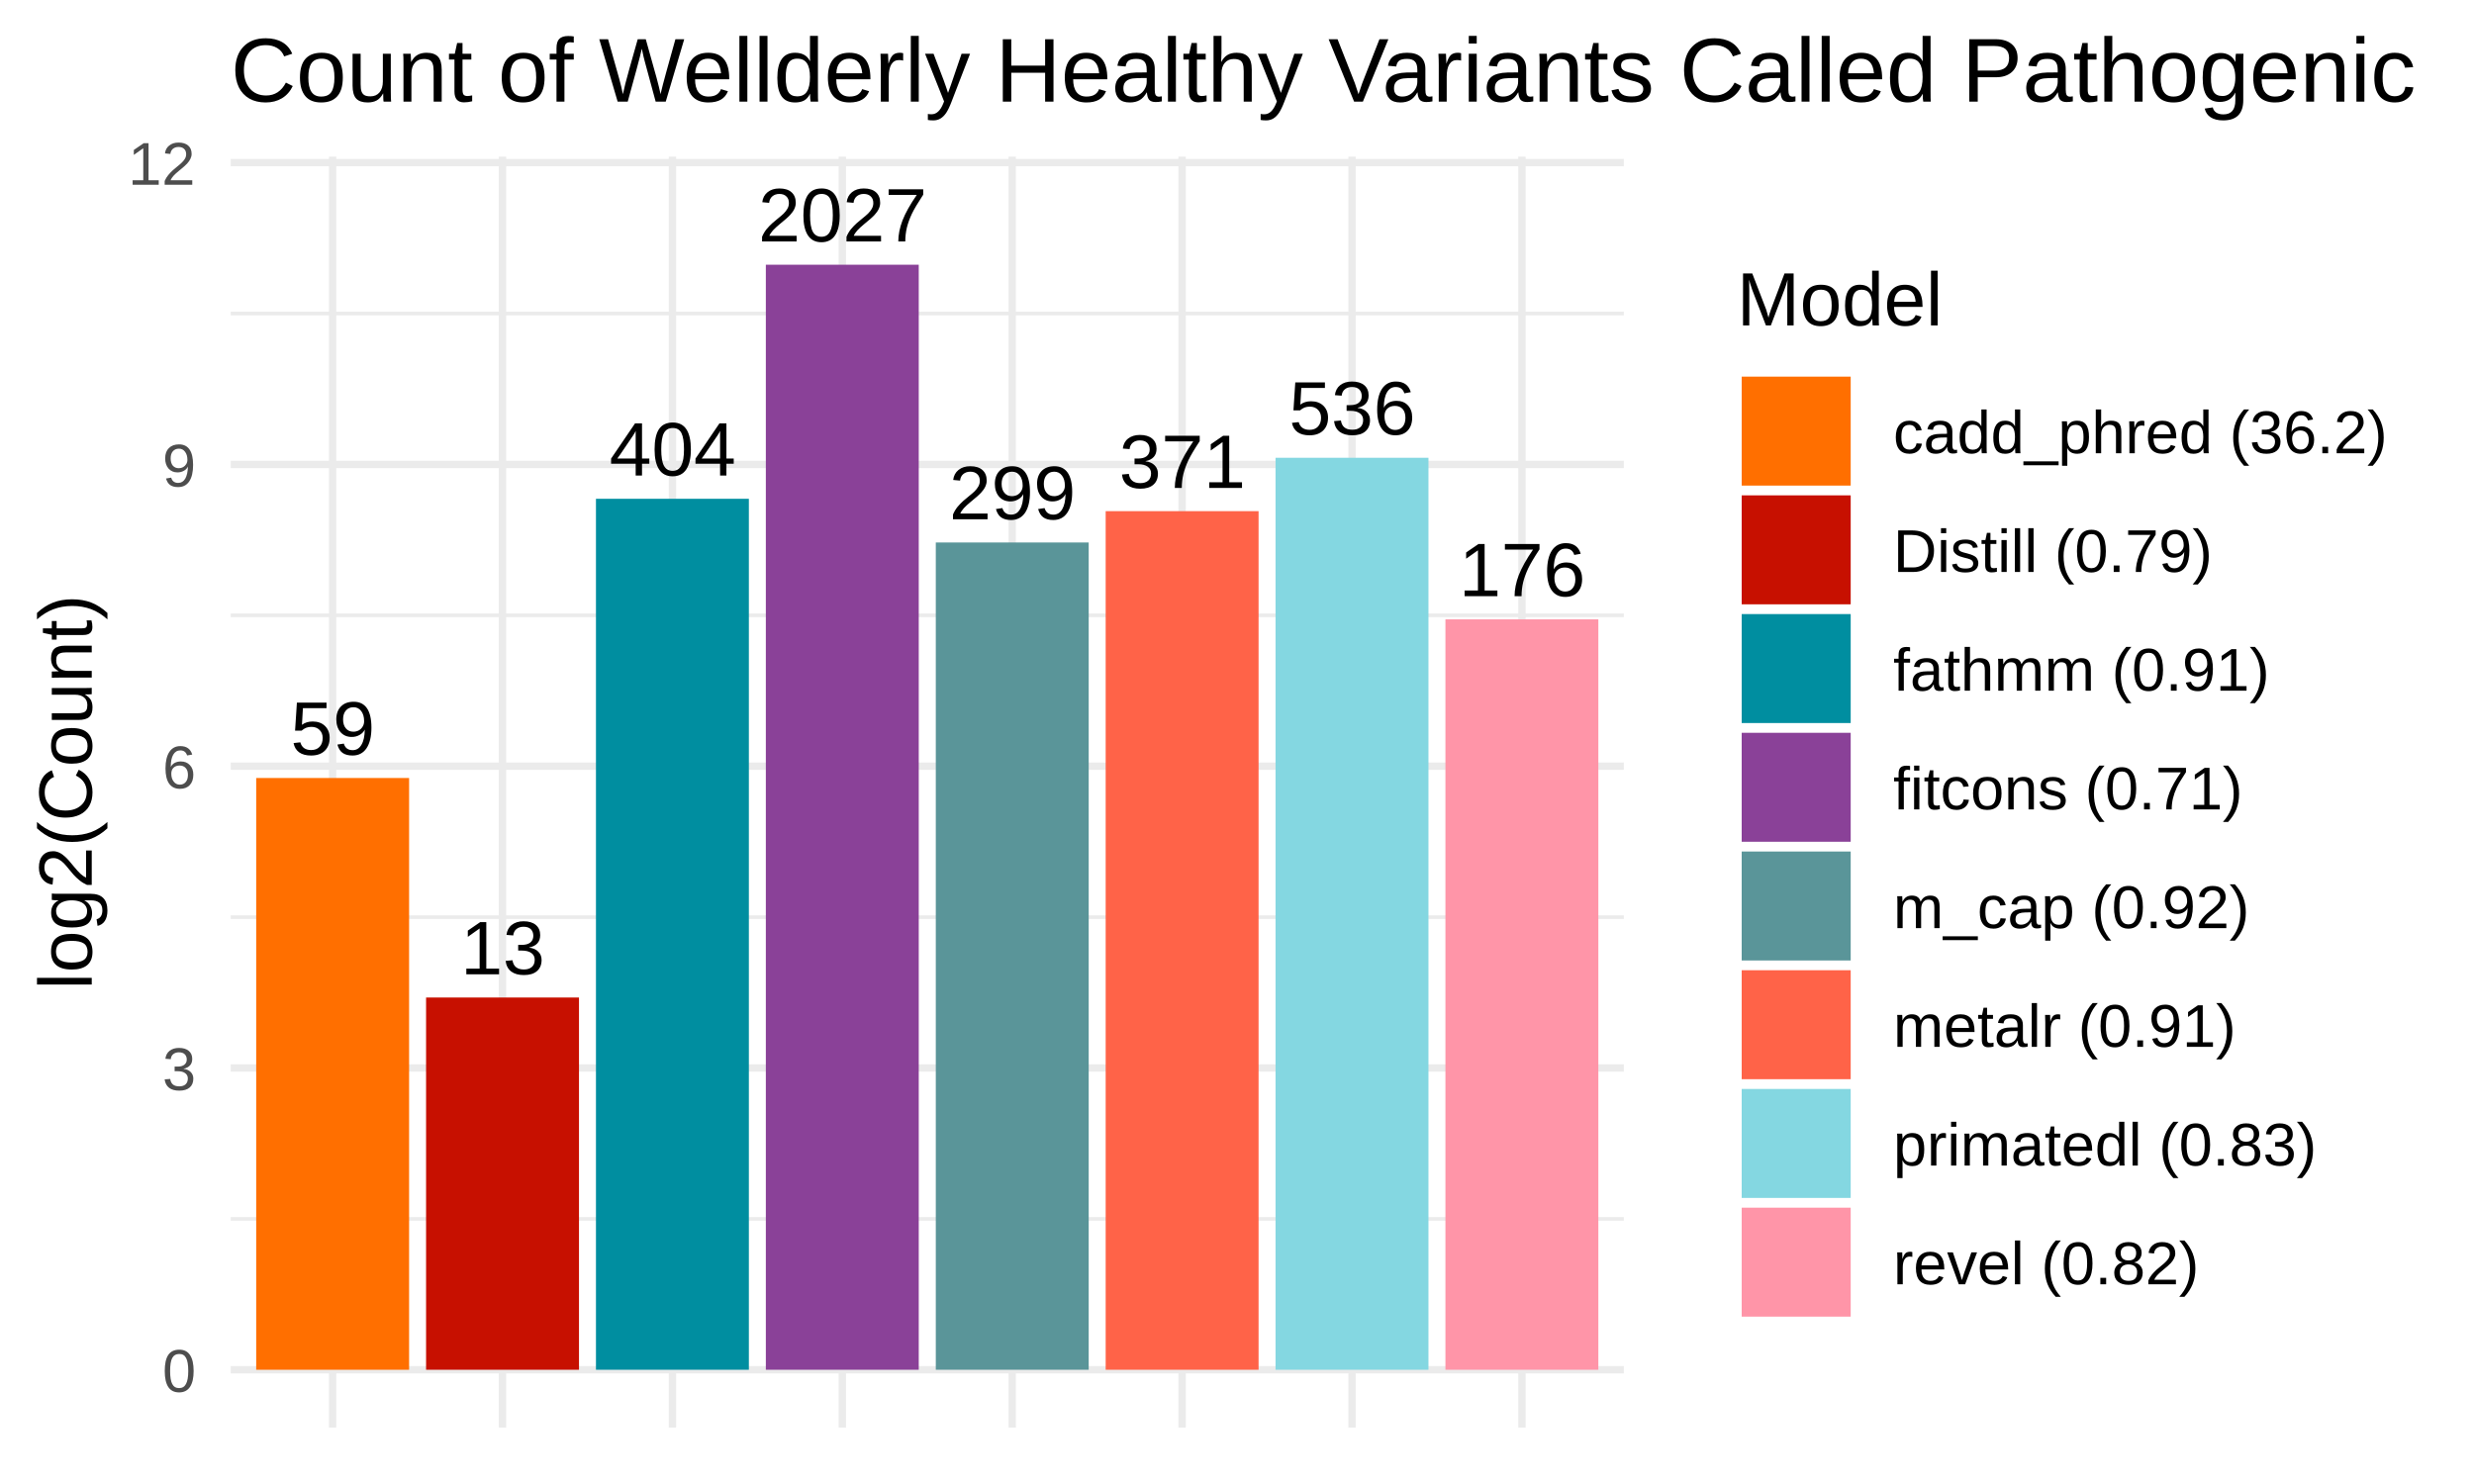
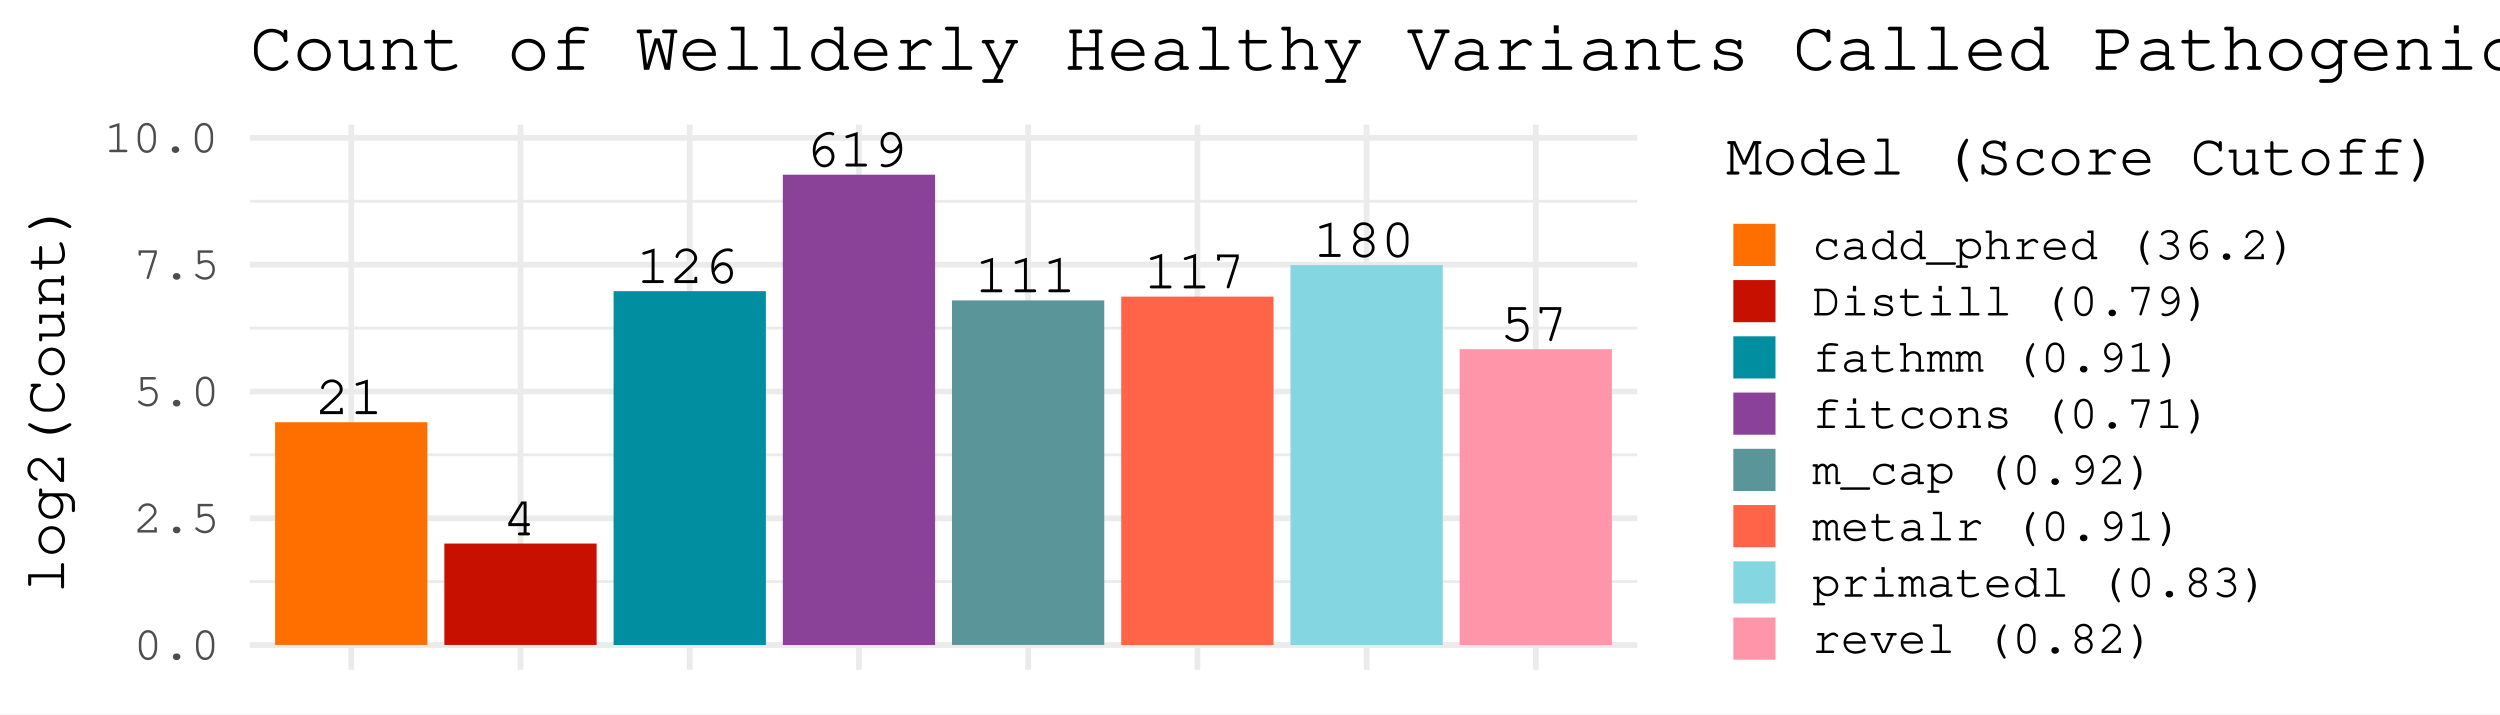
- <svg xmlns="http://www.w3.org/2000/svg" viewBox="0 0 360.00 216.00">
+ <svg xmlns="http://www.w3.org/2000/svg" viewBox="0 0 252.00 72.00">
  <defs>
    <style type="text/css">
    line, polyline, path, rect, circle {
      fill: none;
      stroke: #000000;
      stroke-linecap: round;
      stroke-linejoin: round;
      stroke-miterlimit: 10.00;
    }
  </style>
  </defs>
  <rect width="100%" height="100%" style="stroke: none; fill: #FFFFFF;" />
  <defs>
-     <clipPath id="cpMzMuNTY3N3wyMzYuMjkyfDIwNy43ODF8MjIuODAyNw==">
-       <rect x="33.57" y="22.80" width="202.72" height="184.98" />
+     <clipPath id="cpMjUuMTc1MXwxNjUuMDQ0fDY3LjUxNjh8MTIuNTU1Nw==">
+       <rect x="25.18" y="12.56" width="139.87" height="54.96" />
    </clipPath>
  </defs>
-   <polyline points="33.57,177.41 236.29,177.41 " style="stroke-width: 0.53; stroke: #EBEBEB; stroke-linecap: butt;" clip-path="url(#cpMzMuNTY3N3wyMzYuMjkyfDIwNy43ODF8MjIuODAyNw==)" />
-   <polyline points="33.57,133.49 236.29,133.49 " style="stroke-width: 0.53; stroke: #EBEBEB; stroke-linecap: butt;" clip-path="url(#cpMzMuNTY3N3wyMzYuMjkyfDIwNy43ODF8MjIuODAyNw==)" />
-   <polyline points="33.57,89.56 236.29,89.56 " style="stroke-width: 0.53; stroke: #EBEBEB; stroke-linecap: butt;" clip-path="url(#cpMzMuNTY3N3wyMzYuMjkyfDIwNy43ODF8MjIuODAyNw==)" />
-   <polyline points="33.57,45.63 236.29,45.63 " style="stroke-width: 0.53; stroke: #EBEBEB; stroke-linecap: butt;" clip-path="url(#cpMzMuNTY3N3wyMzYuMjkyfDIwNy43ODF8MjIuODAyNw==)" />
-   <polyline points="33.57,199.37 236.29,199.37 " style="stroke-width: 1.07; stroke: #EBEBEB; stroke-linecap: butt;" clip-path="url(#cpMzMuNTY3N3wyMzYuMjkyfDIwNy43ODF8MjIuODAyNw==)" />
-   <polyline points="33.57,155.45 236.29,155.45 " style="stroke-width: 1.07; stroke: #EBEBEB; stroke-linecap: butt;" clip-path="url(#cpMzMuNTY3N3wyMzYuMjkyfDIwNy43ODF8MjIuODAyNw==)" />
-   <polyline points="33.57,111.52 236.29,111.52 " style="stroke-width: 1.07; stroke: #EBEBEB; stroke-linecap: butt;" clip-path="url(#cpMzMuNTY3N3wyMzYuMjkyfDIwNy43ODF8MjIuODAyNw==)" />
-   <polyline points="33.57,67.60 236.29,67.60 " style="stroke-width: 1.07; stroke: #EBEBEB; stroke-linecap: butt;" clip-path="url(#cpMzMuNTY3N3wyMzYuMjkyfDIwNy43ODF8MjIuODAyNw==)" />
-   <polyline points="33.57,23.67 236.29,23.67 " style="stroke-width: 1.07; stroke: #EBEBEB; stroke-linecap: butt;" clip-path="url(#cpMzMuNTY3N3wyMzYuMjkyfDIwNy43ODF8MjIuODAyNw==)" />
-   <polyline points="48.40,207.78 48.40,22.80 " style="stroke-width: 1.07; stroke: #EBEBEB; stroke-linecap: butt;" clip-path="url(#cpMzMuNTY3N3wyMzYuMjkyfDIwNy43ODF8MjIuODAyNw==)" />
-   <polyline points="73.12,207.78 73.12,22.80 " style="stroke-width: 1.07; stroke: #EBEBEB; stroke-linecap: butt;" clip-path="url(#cpMzMuNTY3N3wyMzYuMjkyfDIwNy43ODF8MjIuODAyNw==)" />
-   <polyline points="97.85,207.78 97.85,22.80 " style="stroke-width: 1.07; stroke: #EBEBEB; stroke-linecap: butt;" clip-path="url(#cpMzMuNTY3N3wyMzYuMjkyfDIwNy43ODF8MjIuODAyNw==)" />
-   <polyline points="122.57,207.78 122.57,22.80 " style="stroke-width: 1.07; stroke: #EBEBEB; stroke-linecap: butt;" clip-path="url(#cpMzMuNTY3N3wyMzYuMjkyfDIwNy43ODF8MjIuODAyNw==)" />
-   <polyline points="147.29,207.78 147.29,22.80 " style="stroke-width: 1.07; stroke: #EBEBEB; stroke-linecap: butt;" clip-path="url(#cpMzMuNTY3N3wyMzYuMjkyfDIwNy43ODF8MjIuODAyNw==)" />
-   <polyline points="172.01,207.78 172.01,22.80 " style="stroke-width: 1.07; stroke: #EBEBEB; stroke-linecap: butt;" clip-path="url(#cpMzMuNTY3N3wyMzYuMjkyfDIwNy43ODF8MjIuODAyNw==)" />
-   <polyline points="196.74,207.78 196.74,22.80 " style="stroke-width: 1.07; stroke: #EBEBEB; stroke-linecap: butt;" clip-path="url(#cpMzMuNTY3N3wyMzYuMjkyfDIwNy43ODF8MjIuODAyNw==)" />
-   <polyline points="221.46,207.78 221.46,22.80 " style="stroke-width: 1.07; stroke: #EBEBEB; stroke-linecap: butt;" clip-path="url(#cpMzMuNTY3N3wyMzYuMjkyfDIwNy43ODF8MjIuODAyNw==)" />
-   <rect x="37.28" y="113.24" width="22.25" height="86.13" style="stroke-width: 1.07; stroke: none; stroke-linecap: butt; fill: #FF6F00;" clip-path="url(#cpMzMuNTY3N3wyMzYuMjkyfDIwNy43ODF8MjIuODAyNw==)" />
-   <rect x="62.00" y="145.19" width="22.25" height="54.18" style="stroke-width: 1.07; stroke: none; stroke-linecap: butt; fill: #C71000;" clip-path="url(#cpMzMuNTY3N3wyMzYuMjkyfDIwNy43ODF8MjIuODAyNw==)" />
-   <rect x="86.72" y="72.60" width="22.25" height="126.77" style="stroke-width: 1.07; stroke: none; stroke-linecap: butt; fill: #008EA0;" clip-path="url(#cpMzMuNTY3N3wyMzYuMjkyfDIwNy43ODF8MjIuODAyNw==)" />
-   <rect x="111.44" y="38.53" width="22.25" height="160.84" style="stroke-width: 1.07; stroke: none; stroke-linecap: butt; fill: #8A4198;" clip-path="url(#cpMzMuNTY3N3wyMzYuMjkyfDIwNy43ODF8MjIuODAyNw==)" />
-   <rect x="136.17" y="78.96" width="22.25" height="120.41" style="stroke-width: 1.07; stroke: none; stroke-linecap: butt; fill: #5A9599;" clip-path="url(#cpMzMuNTY3N3wyMzYuMjkyfDIwNy43ODF8MjIuODAyNw==)" />
-   <rect x="160.89" y="74.40" width="22.25" height="124.97" style="stroke-width: 1.07; stroke: none; stroke-linecap: butt; fill: #FF6348;" clip-path="url(#cpMzMuNTY3N3wyMzYuMjkyfDIwNy43ODF8MjIuODAyNw==)" />
-   <rect x="185.61" y="66.63" width="22.25" height="132.74" style="stroke-width: 1.07; stroke: none; stroke-linecap: butt; fill: #84D7E1;" clip-path="url(#cpMzMuNTY3N3wyMzYuMjkyfDIwNy43ODF8MjIuODAyNw==)" />
-   <rect x="210.33" y="90.15" width="22.25" height="109.22" style="stroke-width: 1.07; stroke: none; stroke-linecap: butt; fill: #FF95A8;" clip-path="url(#cpMzMuNTY3N3wyMzYuMjkyfDIwNy43ODF8MjIuODAyNw==)" />
-   <g clip-path="url(#cpMzMuNTY3N3wyMzYuMjkyfDIwNy43ODF8MjIuODAyNw==)">
-     <text x="42.28" y="109.86" style="font-size: 11.04px; font-family: Arial;" textLength="12.24px" lengthAdjust="spacingAndGlyphs">59</text>
+   <polyline points="25.18,58.63 165.04,58.63 " style="stroke-width: 0.29; stroke: #EBEBEB; stroke-linecap: butt;" clip-path="url(#cpMjUuMTc1MXwxNjUuMDQ0fDY3LjUxNjh8MTIuNTU1Nw==)" />
+   <polyline points="25.18,45.85 165.04,45.85 " style="stroke-width: 0.29; stroke: #EBEBEB; stroke-linecap: butt;" clip-path="url(#cpMjUuMTc1MXwxNjUuMDQ0fDY3LjUxNjh8MTIuNTU1Nw==)" />
+   <polyline points="25.18,33.07 165.04,33.07 " style="stroke-width: 0.29; stroke: #EBEBEB; stroke-linecap: butt;" clip-path="url(#cpMjUuMTc1MXwxNjUuMDQ0fDY3LjUxNjh8MTIuNTU1Nw==)" />
+   <polyline points="25.18,20.29 165.04,20.29 " style="stroke-width: 0.29; stroke: #EBEBEB; stroke-linecap: butt;" clip-path="url(#cpMjUuMTc1MXwxNjUuMDQ0fDY3LjUxNjh8MTIuNTU1Nw==)" />
+   <polyline points="25.18,65.02 165.04,65.02 " style="stroke-width: 0.58; stroke: #EBEBEB; stroke-linecap: butt;" clip-path="url(#cpMjUuMTc1MXwxNjUuMDQ0fDY3LjUxNjh8MTIuNTU1Nw==)" />
+   <polyline points="25.18,52.24 165.04,52.24 " style="stroke-width: 0.58; stroke: #EBEBEB; stroke-linecap: butt;" clip-path="url(#cpMjUuMTc1MXwxNjUuMDQ0fDY3LjUxNjh8MTIuNTU1Nw==)" />
+   <polyline points="25.18,39.46 165.04,39.46 " style="stroke-width: 0.58; stroke: #EBEBEB; stroke-linecap: butt;" clip-path="url(#cpMjUuMTc1MXwxNjUuMDQ0fDY3LjUxNjh8MTIuNTU1Nw==)" />
+   <polyline points="25.18,26.68 165.04,26.68 " style="stroke-width: 0.58; stroke: #EBEBEB; stroke-linecap: butt;" clip-path="url(#cpMjUuMTc1MXwxNjUuMDQ0fDY3LjUxNjh8MTIuNTU1Nw==)" />
+   <polyline points="25.18,13.90 165.04,13.90 " style="stroke-width: 0.58; stroke: #EBEBEB; stroke-linecap: butt;" clip-path="url(#cpMjUuMTc1MXwxNjUuMDQ0fDY3LjUxNjh8MTIuNTU1Nw==)" />
+   <polyline points="35.41,67.52 35.41,12.56 " style="stroke-width: 0.58; stroke: #EBEBEB; stroke-linecap: butt;" clip-path="url(#cpMjUuMTc1MXwxNjUuMDQ0fDY3LjUxNjh8MTIuNTU1Nw==)" />
+   <polyline points="52.47,67.52 52.47,12.56 " style="stroke-width: 0.58; stroke: #EBEBEB; stroke-linecap: butt;" clip-path="url(#cpMjUuMTc1MXwxNjUuMDQ0fDY3LjUxNjh8MTIuNTU1Nw==)" />
+   <polyline points="69.52,67.52 69.52,12.56 " style="stroke-width: 0.58; stroke: #EBEBEB; stroke-linecap: butt;" clip-path="url(#cpMjUuMTc1MXwxNjUuMDQ0fDY3LjUxNjh8MTIuNTU1Nw==)" />
+   <polyline points="86.58,67.52 86.58,12.56 " style="stroke-width: 0.58; stroke: #EBEBEB; stroke-linecap: butt;" clip-path="url(#cpMjUuMTc1MXwxNjUuMDQ0fDY3LjUxNjh8MTIuNTU1Nw==)" />
+   <polyline points="103.64,67.52 103.64,12.56 " style="stroke-width: 0.58; stroke: #EBEBEB; stroke-linecap: butt;" clip-path="url(#cpMjUuMTc1MXwxNjUuMDQ0fDY3LjUxNjh8MTIuNTU1Nw==)" />
+   <polyline points="120.70,67.52 120.70,12.56 " style="stroke-width: 0.58; stroke: #EBEBEB; stroke-linecap: butt;" clip-path="url(#cpMjUuMTc1MXwxNjUuMDQ0fDY3LjUxNjh8MTIuNTU1Nw==)" />
+   <polyline points="137.75,67.52 137.75,12.56 " style="stroke-width: 0.58; stroke: #EBEBEB; stroke-linecap: butt;" clip-path="url(#cpMjUuMTc1MXwxNjUuMDQ0fDY3LjUxNjh8MTIuNTU1Nw==)" />
+   <polyline points="154.81,67.52 154.81,12.56 " style="stroke-width: 0.58; stroke: #EBEBEB; stroke-linecap: butt;" clip-path="url(#cpMjUuMTc1MXwxNjUuMDQ0fDY3LjUxNjh8MTIuNTU1Nw==)" />
+   <rect x="27.73" y="42.56" width="15.35" height="22.45" style="stroke-width: 1.07; stroke: none; stroke-linecap: butt; fill: #FF6F00;" clip-path="url(#cpMjUuMTc1MXwxNjUuMDQ0fDY3LjUxNjh8MTIuNTU1Nw==)" />
+   <rect x="44.79" y="54.79" width="15.35" height="10.22" style="stroke-width: 1.07; stroke: none; stroke-linecap: butt; fill: #C71000;" clip-path="url(#cpMjUuMTc1MXwxNjUuMDQ0fDY3LjUxNjh8MTIuNTU1Nw==)" />
+   <rect x="61.85" y="29.35" width="15.35" height="35.67" style="stroke-width: 1.07; stroke: none; stroke-linecap: butt; fill: #008EA0;" clip-path="url(#cpMjUuMTc1MXwxNjUuMDQ0fDY3LjUxNjh8MTIuNTU1Nw==)" />
+   <rect x="78.91" y="17.61" width="15.35" height="47.41" style="stroke-width: 1.07; stroke: none; stroke-linecap: butt; fill: #8A4198;" clip-path="url(#cpMjUuMTc1MXwxNjUuMDQ0fDY3LjUxNjh8MTIuNTU1Nw==)" />
+   <rect x="95.96" y="30.28" width="15.35" height="34.73" style="stroke-width: 1.07; stroke: none; stroke-linecap: butt; fill: #5A9599;" clip-path="url(#cpMjUuMTc1MXwxNjUuMDQ0fDY3LjUxNjh8MTIuNTU1Nw==)" />
+   <rect x="113.02" y="29.90" width="15.35" height="35.12" style="stroke-width: 1.07; stroke: none; stroke-linecap: butt; fill: #FF6348;" clip-path="url(#cpMjUuMTc1MXwxNjUuMDQ0fDY3LjUxNjh8MTIuNTU1Nw==)" />
+   <rect x="130.08" y="26.72" width="15.35" height="38.30" style="stroke-width: 1.07; stroke: none; stroke-linecap: butt; fill: #84D7E1;" clip-path="url(#cpMjUuMTc1MXwxNjUuMDQ0fDY3LjUxNjh8MTIuNTU1Nw==)" />
+   <rect x="147.13" y="35.20" width="15.35" height="29.82" style="stroke-width: 1.07; stroke: none; stroke-linecap: butt; fill: #FF95A8;" clip-path="url(#cpMjUuMTc1MXwxNjUuMDQ0fDY3LjUxNjh8MTIuNTU1Nw==)" />
+   <g clip-path="url(#cpMjUuMTc1MXwxNjUuMDQ0fDY3LjUxNjh8MTIuNTU1Nw==)">
+     <text x="31.81" y="41.74" style="font-size: 5.69px; font-family: Courier;" textLength="7.20px" lengthAdjust="spacingAndGlyphs">21</text>
  </g>
-   <g clip-path="url(#cpMzMuNTY3N3wyMzYuMjkyfDIwNy43ODF8MjIuODAyNw==)">
-     <text x="67.01" y="141.81" style="font-size: 11.04px; font-family: Arial;" textLength="12.24px" lengthAdjust="spacingAndGlyphs">13</text>
+   <g clip-path="url(#cpMjUuMTc1MXwxNjUuMDQ0fDY3LjUxNjh8MTIuNTU1Nw==)">
+     <text x="50.67" y="53.97" style="font-size: 5.69px; font-family: Courier;" textLength="3.60px" lengthAdjust="spacingAndGlyphs">4</text>
  </g>
-   <g clip-path="url(#cpMzMuNTY3N3wyMzYuMjkyfDIwNy43ODF8MjIuODAyNw==)">
-     <text x="88.67" y="69.22" style="font-size: 11.04px; font-family: Arial;" textLength="18.35px" lengthAdjust="spacingAndGlyphs">404</text>
+   <g clip-path="url(#cpMjUuMTc1MXwxNjUuMDQ0fDY3LjUxNjh8MTIuNTU1Nw==)">
+     <text x="64.12" y="28.53" style="font-size: 5.69px; font-family: Courier;" textLength="10.80px" lengthAdjust="spacingAndGlyphs">126</text>
  </g>
-   <g clip-path="url(#cpMzMuNTY3N3wyMzYuMjkyfDIwNy43ODF8MjIuODAyNw==)">
-     <text x="110.33" y="35.15" style="font-size: 11.04px; font-family: Arial;" textLength="24.47px" lengthAdjust="spacingAndGlyphs">2027</text>
+   <g clip-path="url(#cpMjUuMTc1MXwxNjUuMDQ0fDY3LjUxNjh8MTIuNTU1Nw==)">
+     <text x="81.18" y="16.79" style="font-size: 5.69px; font-family: Courier;" textLength="10.80px" lengthAdjust="spacingAndGlyphs">619</text>
  </g>
-   <g clip-path="url(#cpMzMuNTY3N3wyMzYuMjkyfDIwNy43ODF8MjIuODAyNw==)">
-     <text x="138.11" y="75.58" style="font-size: 11.04px; font-family: Arial;" textLength="18.35px" lengthAdjust="spacingAndGlyphs">299</text>
+   <g clip-path="url(#cpMjUuMTc1MXwxNjUuMDQ0fDY3LjUxNjh8MTIuNTU1Nw==)">
+     <text x="98.24" y="29.46" style="font-size: 5.69px; font-family: Courier;" textLength="10.80px" lengthAdjust="spacingAndGlyphs">111</text>
  </g>
-   <g clip-path="url(#cpMzMuNTY3N3wyMzYuMjkyfDIwNy43ODF8MjIuODAyNw==)">
-     <text x="162.84" y="71.02" style="font-size: 11.04px; font-family: Arial;" textLength="18.35px" lengthAdjust="spacingAndGlyphs">371</text>
+   <g clip-path="url(#cpMjUuMTc1MXwxNjUuMDQ0fDY3LjUxNjh8MTIuNTU1Nw==)">
+     <text x="115.29" y="29.07" style="font-size: 5.69px; font-family: Courier;" textLength="10.80px" lengthAdjust="spacingAndGlyphs">117</text>
  </g>
-   <g clip-path="url(#cpMzMuNTY3N3wyMzYuMjkyfDIwNy43ODF8MjIuODAyNw==)">
-     <text x="187.56" y="63.25" style="font-size: 11.04px; font-family: Arial;" textLength="18.35px" lengthAdjust="spacingAndGlyphs">536</text>
+   <g clip-path="url(#cpMjUuMTc1MXwxNjUuMDQ0fDY3LjUxNjh8MTIuNTU1Nw==)">
+     <text x="132.35" y="25.90" style="font-size: 5.69px; font-family: Courier;" textLength="10.80px" lengthAdjust="spacingAndGlyphs">180</text>
  </g>
-   <g clip-path="url(#cpMzMuNTY3N3wyMzYuMjkyfDIwNy43ODF8MjIuODAyNw==)">
-     <text x="212.28" y="86.77" style="font-size: 11.04px; font-family: Arial;" textLength="18.35px" lengthAdjust="spacingAndGlyphs">176</text>
+   <g clip-path="url(#cpMjUuMTc1MXwxNjUuMDQ0fDY3LjUxNjh8MTIuNTU1Nw==)">
+     <text x="151.21" y="34.38" style="font-size: 5.69px; font-family: Courier;" textLength="7.20px" lengthAdjust="spacingAndGlyphs">57</text>
  </g>
  <defs>
-     <clipPath id="cpMHwzNjB8MjE2fDA=">
-       <rect x="0.00" y="0.00" width="360.00" height="216.00" />
+     <clipPath id="cpMHwyNTJ8NzJ8MA==">
+       <rect x="0.00" y="0.00" width="252.00" height="72.00" />
    </clipPath>
  </defs>
-   <g clip-path="url(#cpMHwzNjB8MjE2fDA=)">
-     <text x="23.63" y="202.59" style="font-size: 8.80px; fill: #4D4D4D; font-family: Arial;" textLength="5.01px" lengthAdjust="spacingAndGlyphs">0</text>
+   <g clip-path="url(#cpMHwyNTJ8NzJ8MA==)">
+     <text x="13.48" y="66.46" style="font-size: 4.80px; fill: #4D4D4D; font-family: Courier;" textLength="9.00px" lengthAdjust="spacingAndGlyphs">0.0</text>
  </g>
-   <g clip-path="url(#cpMHwzNjB8MjE2fDA=)">
-     <text x="23.63" y="158.67" style="font-size: 8.80px; fill: #4D4D4D; font-family: Arial;" textLength="5.01px" lengthAdjust="spacingAndGlyphs">3</text>
+   <g clip-path="url(#cpMHwyNTJ8NzJ8MA==)">
+     <text x="13.48" y="53.68" style="font-size: 4.80px; fill: #4D4D4D; font-family: Courier;" textLength="9.00px" lengthAdjust="spacingAndGlyphs">2.5</text>
  </g>
-   <g clip-path="url(#cpMHwzNjB8MjE2fDA=)">
-     <text x="23.63" y="114.74" style="font-size: 8.80px; fill: #4D4D4D; font-family: Arial;" textLength="5.01px" lengthAdjust="spacingAndGlyphs">6</text>
+   <g clip-path="url(#cpMHwyNTJ8NzJ8MA==)">
+     <text x="13.48" y="40.90" style="font-size: 4.80px; fill: #4D4D4D; font-family: Courier;" textLength="9.00px" lengthAdjust="spacingAndGlyphs">5.0</text>
  </g>
-   <g clip-path="url(#cpMHwzNjB8MjE2fDA=)">
-     <text x="23.63" y="70.82" style="font-size: 8.80px; fill: #4D4D4D; font-family: Arial;" textLength="5.01px" lengthAdjust="spacingAndGlyphs">9</text>
+   <g clip-path="url(#cpMHwyNTJ8NzJ8MA==)">
+     <text x="13.48" y="28.12" style="font-size: 4.80px; fill: #4D4D4D; font-family: Courier;" textLength="9.00px" lengthAdjust="spacingAndGlyphs">7.5</text>
  </g>
-   <g clip-path="url(#cpMHwzNjB8MjE2fDA=)">
-     <text x="18.63" y="26.89" style="font-size: 8.80px; fill: #4D4D4D; font-family: Arial;" textLength="10.01px" lengthAdjust="spacingAndGlyphs">12</text>
+   <g clip-path="url(#cpMHwyNTJ8NzJ8MA==)">
+     <text x="10.48" y="15.34" style="font-size: 4.80px; fill: #4D4D4D; font-family: Courier;" textLength="12.00px" lengthAdjust="spacingAndGlyphs">10.0</text>
  </g>
-   <g clip-path="url(#cpMHwzNjB8MjE2fDA=)">
-     <text transform="translate(13.35,144.03) rotate(-90)" style="font-size: 11.00px; font-family: Arial;" textLength="57.48px" lengthAdjust="spacingAndGlyphs">log2(Count)</text>
+   <g clip-path="url(#cpMHwyNTJ8NzJ8MA==)">
+     <text transform="translate(6.46,59.84) rotate(-90)" style="font-size: 6.00px; font-family: Courier;" textLength="39.61px" lengthAdjust="spacingAndGlyphs">log2(Count)</text>
  </g>
-   <g clip-path="url(#cpMHwzNjB8MjE2fDA=)">
-     <text x="252.73" y="47.37" style="font-size: 11.00px; font-family: Arial;" textLength="29.96px" lengthAdjust="spacingAndGlyphs">Model</text>
+   <g clip-path="url(#cpMHwyNTJ8NzJ8MA==)">
+     <text x="174.01" y="17.60" style="font-size: 6.00px; font-family: Courier;" textLength="72.01px" lengthAdjust="spacingAndGlyphs">Model (Score Cutoff)</text>
  </g>
-   <rect x="253.44" y="54.82" width="15.86" height="15.86" style="stroke-width: 1.07; stroke: none; stroke-linejoin: miter; fill: #FF6F00;" clip-path="url(#cpMHwzNjB8MjE2fDA=)" />
-   <rect x="253.44" y="72.10" width="15.86" height="15.86" style="stroke-width: 1.07; stroke: none; stroke-linejoin: miter; fill: #C71000;" clip-path="url(#cpMHwzNjB8MjE2fDA=)" />
-   <rect x="253.44" y="89.38" width="15.86" height="15.86" style="stroke-width: 1.07; stroke: none; stroke-linejoin: miter; fill: #008EA0;" clip-path="url(#cpMHwzNjB8MjE2fDA=)" />
-   <rect x="253.44" y="106.66" width="15.86" height="15.86" style="stroke-width: 1.07; stroke: none; stroke-linejoin: miter; fill: #8A4198;" clip-path="url(#cpMHwzNjB8MjE2fDA=)" />
-   <rect x="253.44" y="123.94" width="15.86" height="15.86" style="stroke-width: 1.07; stroke: none; stroke-linejoin: miter; fill: #5A9599;" clip-path="url(#cpMHwzNjB8MjE2fDA=)" />
-   <rect x="253.44" y="141.22" width="15.86" height="15.86" style="stroke-width: 1.07; stroke: none; stroke-linejoin: miter; fill: #FF6348;" clip-path="url(#cpMHwzNjB8MjE2fDA=)" />
-   <rect x="253.44" y="158.50" width="15.86" height="15.86" style="stroke-width: 1.07; stroke: none; stroke-linejoin: miter; fill: #84D7E1;" clip-path="url(#cpMHwzNjB8MjE2fDA=)" />
-   <rect x="253.44" y="175.78" width="15.86" height="15.86" style="stroke-width: 1.07; stroke: none; stroke-linejoin: miter; fill: #FF95A8;" clip-path="url(#cpMHwzNjB8MjE2fDA=)" />
-   <g clip-path="url(#cpMHwzNjB8MjE2fDA=)">
-     <text x="275.49" y="65.97" style="font-size: 8.80px; font-family: Arial;" textLength="73.55px" lengthAdjust="spacingAndGlyphs">cadd_phred (36.2)</text>
+   <rect x="174.72" y="22.56" width="4.25" height="4.25" style="stroke-width: 1.07; stroke: none; stroke-linejoin: miter; fill: #FF6F00;" clip-path="url(#cpMHwyNTJ8NzJ8MA==)" />
+   <rect x="174.72" y="28.23" width="4.25" height="4.25" style="stroke-width: 1.07; stroke: none; stroke-linejoin: miter; fill: #C71000;" clip-path="url(#cpMHwyNTJ8NzJ8MA==)" />
+   <rect x="174.72" y="33.90" width="4.25" height="4.25" style="stroke-width: 1.07; stroke: none; stroke-linejoin: miter; fill: #008EA0;" clip-path="url(#cpMHwyNTJ8NzJ8MA==)" />
+   <rect x="174.72" y="39.57" width="4.25" height="4.25" style="stroke-width: 1.07; stroke: none; stroke-linejoin: miter; fill: #8A4198;" clip-path="url(#cpMHwyNTJ8NzJ8MA==)" />
+   <rect x="174.72" y="45.24" width="4.25" height="4.25" style="stroke-width: 1.07; stroke: none; stroke-linejoin: miter; fill: #5A9599;" clip-path="url(#cpMHwyNTJ8NzJ8MA==)" />
+   <rect x="174.72" y="50.91" width="4.25" height="4.25" style="stroke-width: 1.07; stroke: none; stroke-linejoin: miter; fill: #FF6348;" clip-path="url(#cpMHwyNTJ8NzJ8MA==)" />
+   <rect x="174.72" y="56.58" width="4.25" height="4.25" style="stroke-width: 1.07; stroke: none; stroke-linejoin: miter; fill: #84D7E1;" clip-path="url(#cpMHwyNTJ8NzJ8MA==)" />
+   <rect x="174.72" y="62.25" width="4.25" height="4.25" style="stroke-width: 1.07; stroke: none; stroke-linejoin: miter; fill: #FF95A8;" clip-path="url(#cpMHwyNTJ8NzJ8MA==)" />
+   <g clip-path="url(#cpMHwyNTJ8NzJ8MA==)">
+     <text x="182.67" y="26.13" style="font-size: 4.80px; font-family: Courier;" textLength="51.01px" lengthAdjust="spacingAndGlyphs">cadd_phred (36.2)</text>
  </g>
-   <g clip-path="url(#cpMHwzNjB8MjE2fDA=)">
-     <text x="275.49" y="83.25" style="font-size: 8.80px; font-family: Arial;" textLength="47.51px" lengthAdjust="spacingAndGlyphs">Distill (0.79)</text>
+   <g clip-path="url(#cpMHwyNTJ8NzJ8MA==)">
+     <text x="182.67" y="31.80" style="font-size: 4.80px; font-family: Courier;" textLength="42.01px" lengthAdjust="spacingAndGlyphs">Distill (0.79)</text>
  </g>
-   <g clip-path="url(#cpMHwzNjB8MjE2fDA=)">
-     <text x="275.49" y="100.53" style="font-size: 8.80px; font-family: Arial;" textLength="56.02px" lengthAdjust="spacingAndGlyphs">fathmm (0.91)</text>
+   <g clip-path="url(#cpMHwyNTJ8NzJ8MA==)">
+     <text x="182.67" y="37.47" style="font-size: 4.80px; font-family: Courier;" textLength="39.01px" lengthAdjust="spacingAndGlyphs">fathmm (0.91)</text>
  </g>
-   <g clip-path="url(#cpMHwzNjB8MjE2fDA=)">
-     <text x="275.49" y="117.81" style="font-size: 8.80px; font-family: Arial;" textLength="52.02px" lengthAdjust="spacingAndGlyphs">fitcons (0.71)</text>
+   <g clip-path="url(#cpMHwyNTJ8NzJ8MA==)">
+     <text x="182.67" y="43.14" style="font-size: 4.80px; font-family: Courier;" textLength="42.01px" lengthAdjust="spacingAndGlyphs">fitcons (0.71)</text>
  </g>
-   <g clip-path="url(#cpMHwzNjB8MjE2fDA=)">
-     <text x="275.49" y="135.09" style="font-size: 8.80px; font-family: Arial;" textLength="53.02px" lengthAdjust="spacingAndGlyphs">m_cap (0.92)</text>
+   <g clip-path="url(#cpMHwyNTJ8NzJ8MA==)">
+     <text x="182.67" y="48.81" style="font-size: 4.80px; font-family: Courier;" textLength="36.01px" lengthAdjust="spacingAndGlyphs">m_cap (0.92)</text>
  </g>
-   <g clip-path="url(#cpMHwzNjB8MjE2fDA=)">
-     <text x="275.49" y="152.37" style="font-size: 8.80px; font-family: Arial;" textLength="51.02px" lengthAdjust="spacingAndGlyphs">metalr (0.91)</text>
+   <g clip-path="url(#cpMHwyNTJ8NzJ8MA==)">
+     <text x="182.67" y="54.48" style="font-size: 4.80px; font-family: Courier;" textLength="39.01px" lengthAdjust="spacingAndGlyphs">metalr (0.91)</text>
  </g>
-   <g clip-path="url(#cpMHwzNjB8MjE2fDA=)">
-     <text x="275.49" y="169.65" style="font-size: 8.80px; font-family: Arial;" textLength="63.03px" lengthAdjust="spacingAndGlyphs">primatedl (0.83)</text>
+   <g clip-path="url(#cpMHwyNTJ8NzJ8MA==)">
+     <text x="182.67" y="60.15" style="font-size: 4.80px; font-family: Courier;" textLength="48.01px" lengthAdjust="spacingAndGlyphs">primatedl (0.83)</text>
  </g>
-   <g clip-path="url(#cpMHwzNjB8MjE2fDA=)">
-     <text x="275.49" y="186.93" style="font-size: 8.80px; font-family: Arial;" textLength="45.52px" lengthAdjust="spacingAndGlyphs">revel (0.82)</text>
+   <g clip-path="url(#cpMHwyNTJ8NzJ8MA==)">
+     <text x="182.67" y="65.82" style="font-size: 4.80px; font-family: Courier;" textLength="36.01px" lengthAdjust="spacingAndGlyphs">revel (0.82)</text>
  </g>
-   <g clip-path="url(#cpMHwzNjB8MjE2fDA=)">
-     <text x="33.57" y="14.79" style="font-size: 13.20px; font-family: Arial;" textLength="314.33px" lengthAdjust="spacingAndGlyphs">Count of Wellderly Healthy Variants Called Pathogenic</text>
+   <g clip-path="url(#cpMHwyNTJ8NzJ8MA==)">
+     <text x="25.18" y="7.04" style="font-size: 7.20px; font-family: Courier;" textLength="222.64px" lengthAdjust="spacingAndGlyphs">Count of Wellderly Healthy Variants Called Pathogenic</text>
  </g>
</svg>
